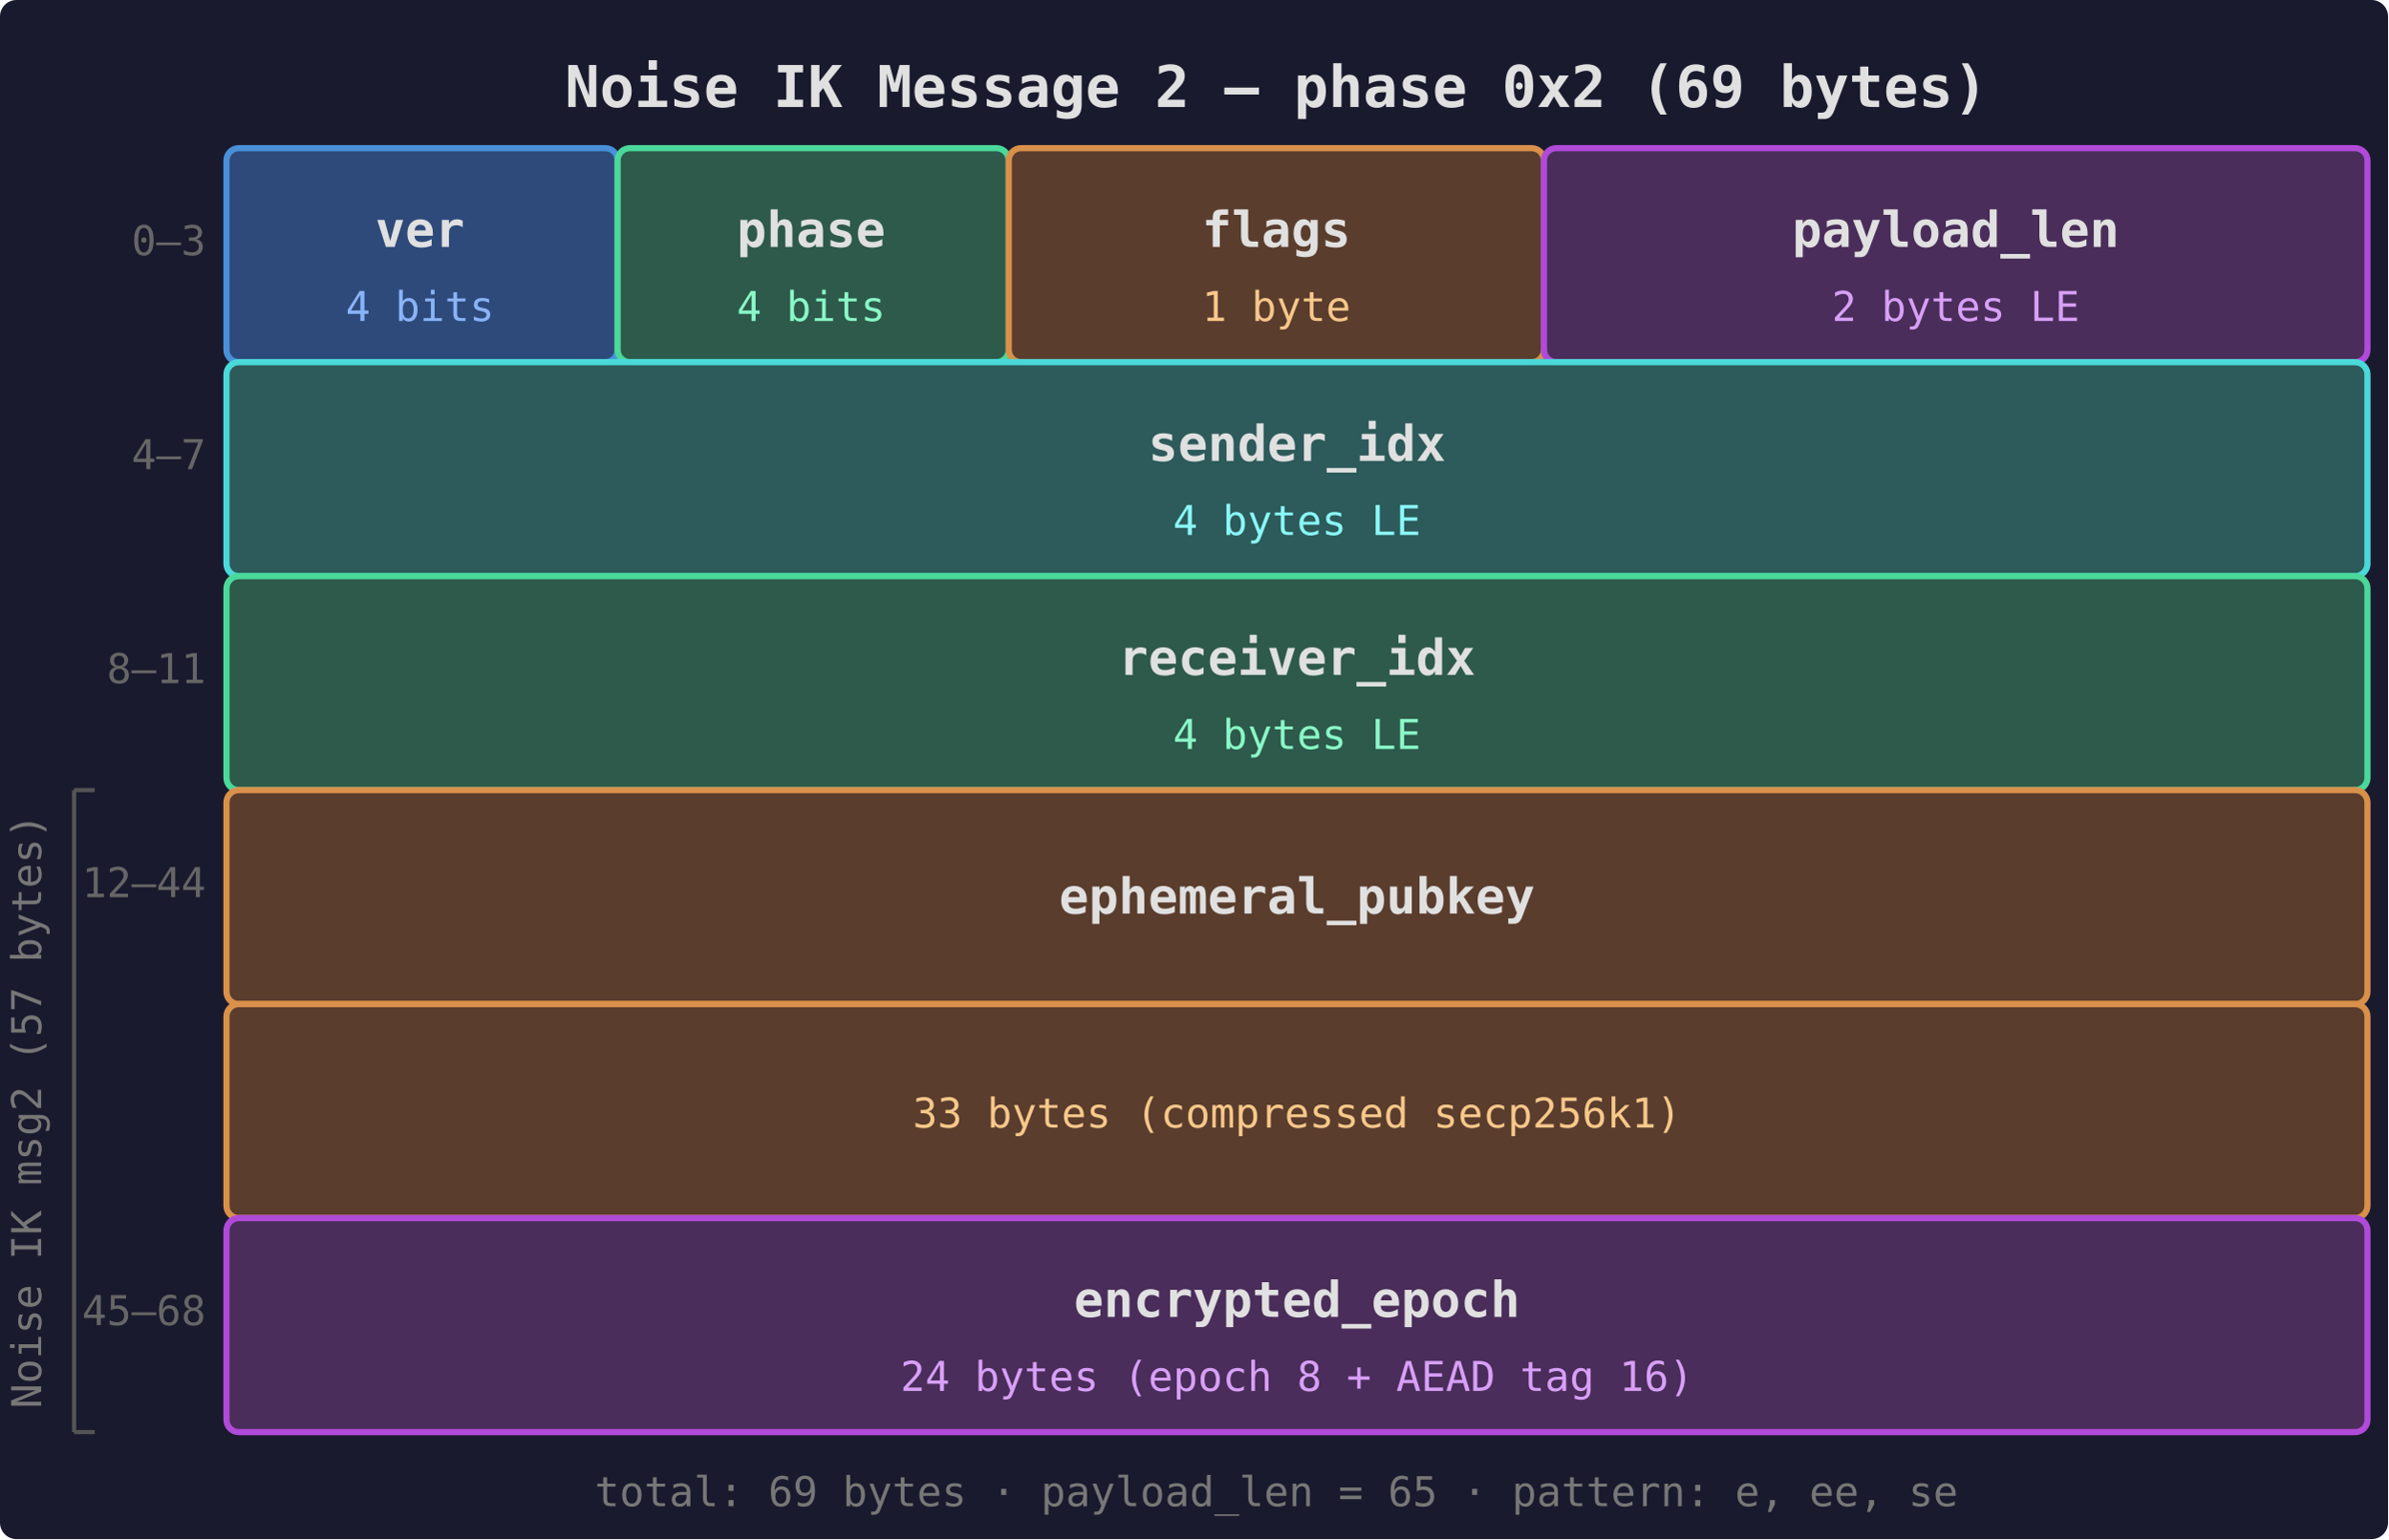
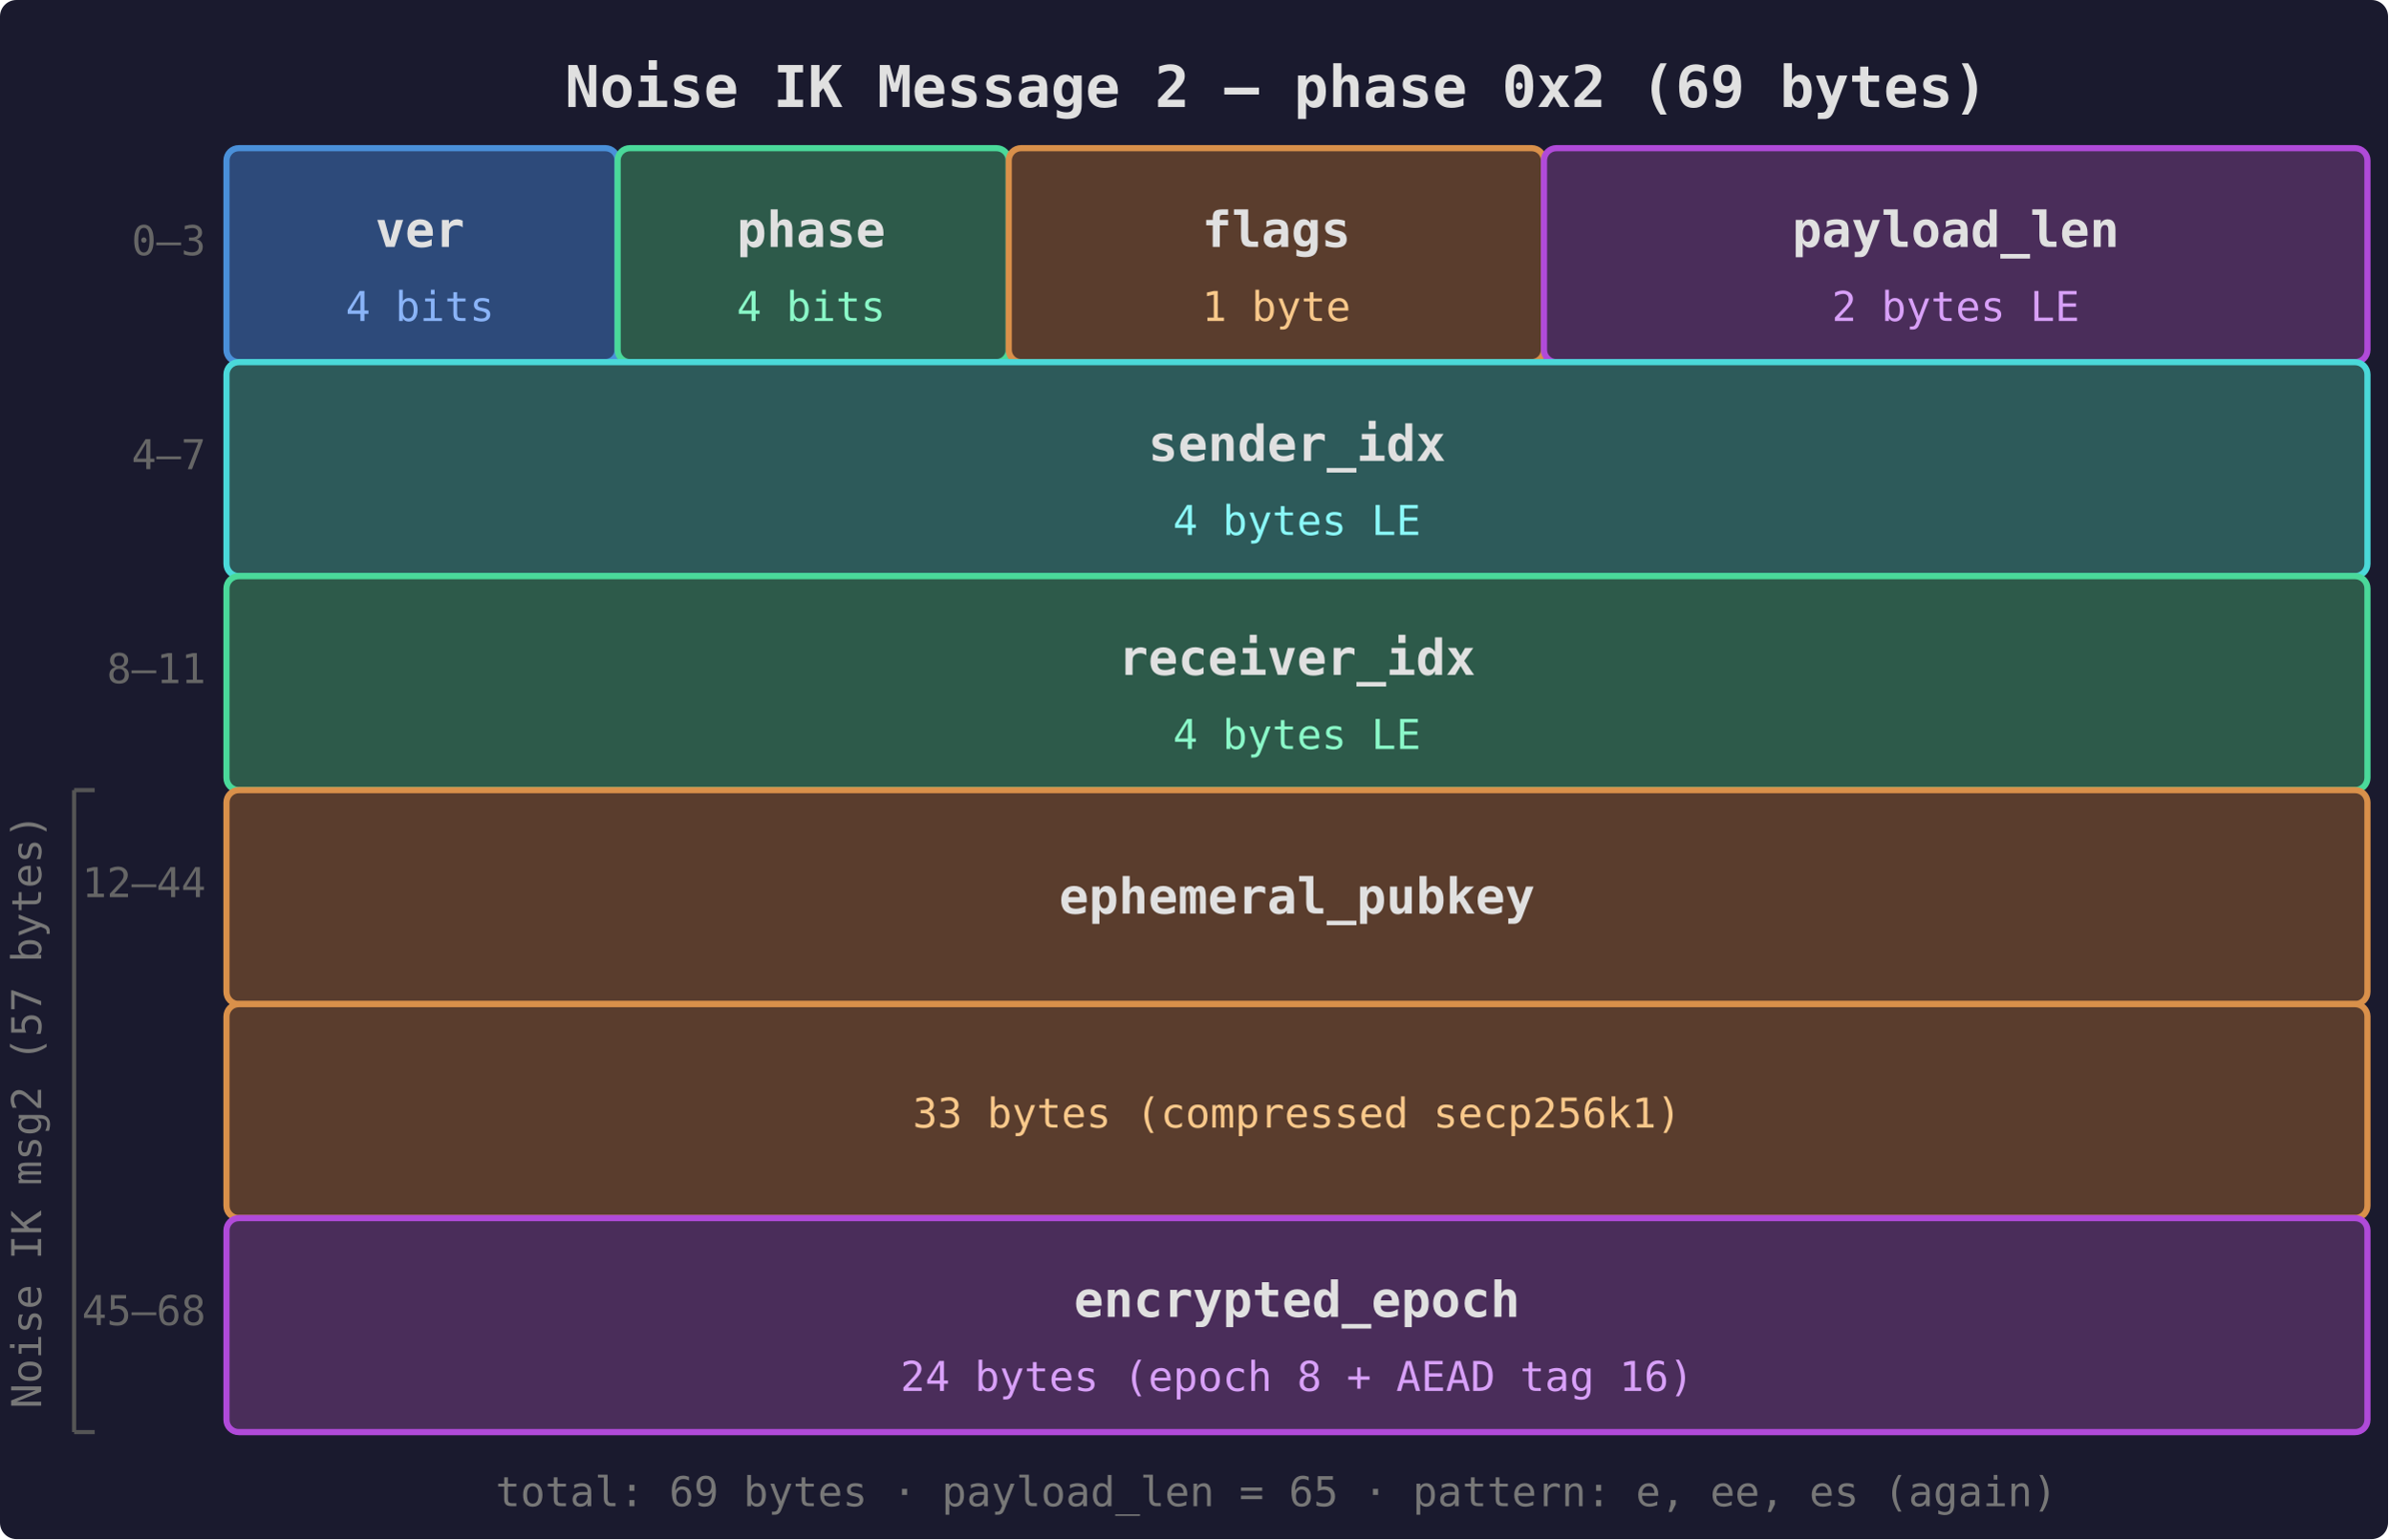
<svg xmlns="http://www.w3.org/2000/svg" viewBox="0 0 580 374" font-family="monospace" font-size="13">
  <rect width="580" height="374" fill="#1a1a2e" rx="4" />
  <text x="310" y="26" fill="#e0e0e0" text-anchor="middle" font-size="14" font-weight="bold">Noise IK Message 2 — phase 0x2 (69 bytes)</text>
  <text x="50" y="62" fill="#666" font-size="10" text-anchor="end">0–3</text>
  <rect x="55" y="36" width="95" height="52" fill="#2d4a7a" stroke="#4a90d9" stroke-width="1.5" rx="3" />
  <text x="102" y="60" fill="#e0e0e0" text-anchor="middle" font-size="12" font-weight="bold">ver</text>
  <text x="102" y="78" fill="#8ab4f8" text-anchor="middle" font-size="10">4 bits</text>
  <rect x="150" y="36" width="95" height="52" fill="#2d5a4a" stroke="#4ad99a" stroke-width="1.5" rx="3" />
  <text x="197" y="60" fill="#e0e0e0" text-anchor="middle" font-size="12" font-weight="bold">phase</text>
  <text x="197" y="78" fill="#8af8c8" text-anchor="middle" font-size="10">4 bits</text>
  <rect x="245" y="36" width="130" height="52" fill="#5a3d2d" stroke="#d9904a" stroke-width="1.5" rx="3" />
  <text x="310" y="60" fill="#e0e0e0" text-anchor="middle" font-size="12" font-weight="bold">flags</text>
  <text x="310" y="78" fill="#f8c88a" text-anchor="middle" font-size="10">1 byte</text>
  <rect x="375" y="36" width="200" height="52" fill="#4a2d5a" stroke="#b04ad9" stroke-width="1.5" rx="3" />
  <text x="475" y="60" fill="#e0e0e0" text-anchor="middle" font-size="12" font-weight="bold">payload_len</text>
  <text x="475" y="78" fill="#d8a0f8" text-anchor="middle" font-size="10">2 bytes LE</text>
  <text x="50" y="114" fill="#666" font-size="10" text-anchor="end">4–7</text>
  <rect x="55" y="88" width="520" height="52" fill="#2d5a5a" stroke="#4ad9d9" stroke-width="1.5" rx="3" />
  <text x="315" y="112" fill="#e0e0e0" text-anchor="middle" font-size="12" font-weight="bold">sender_idx</text>
  <text x="315" y="130" fill="#8af8f8" text-anchor="middle" font-size="10">4 bytes LE</text>
  <text x="50" y="166" fill="#666" font-size="10" text-anchor="end">8–11</text>
  <rect x="55" y="140" width="520" height="52" fill="#2d5a4a" stroke="#4ad99a" stroke-width="1.5" rx="3" />
  <text x="315" y="164" fill="#e0e0e0" text-anchor="middle" font-size="12" font-weight="bold">receiver_idx</text>
  <text x="315" y="182" fill="#8af8c8" text-anchor="middle" font-size="10">4 bytes LE</text>
  <text x="10" y="270" fill="#777" font-size="10" text-anchor="middle" transform="rotate(-90, 10, 270)">Noise IK msg2 (57 bytes)</text>
  <line x1="18" y1="192" x2="18" y2="348" stroke="#555" stroke-width="1" />
  <line x1="18" y1="192" x2="23" y2="192" stroke="#555" stroke-width="1" />
  <line x1="18" y1="348" x2="23" y2="348" stroke="#555" stroke-width="1" />
  <text x="50" y="218" fill="#666" font-size="10" text-anchor="end">12–44</text>
  <rect x="55" y="192" width="520" height="52" fill="#5a3d2d" stroke="#d9904a" stroke-width="1.5" rx="3" />
  <text x="315" y="222" fill="#e0e0e0" text-anchor="middle" font-size="12" font-weight="bold">ephemeral_pubkey</text>
  <rect x="55" y="244" width="520" height="52" fill="#5a3d2d" stroke="#d9904a" stroke-width="1.5" rx="3" />
  <text x="315" y="274" fill="#f8c88a" text-anchor="middle" font-size="10">33 bytes (compressed secp256k1)</text>
  <text x="50" y="322" fill="#666" font-size="10" text-anchor="end">45–68</text>
  <rect x="55" y="296" width="520" height="52" fill="#4a2d5a" stroke="#b04ad9" stroke-width="1.5" rx="3" />
  <text x="315" y="320" fill="#e0e0e0" text-anchor="middle" font-size="12" font-weight="bold">encrypted_epoch</text>
  <text x="315" y="338" fill="#d8a0f8" text-anchor="middle" font-size="10">24 bytes (epoch 8 + AEAD tag 16)</text>
-   <text x="310" y="366" fill="#777" font-size="10" text-anchor="middle">total: 69 bytes · payload_len = 65 · pattern: e, ee, se</text>
+   <text x="310" y="366" fill="#777" font-size="10" text-anchor="middle">total: 69 bytes · payload_len = 65 · pattern: e, ee, es (again)</text>
</svg>
